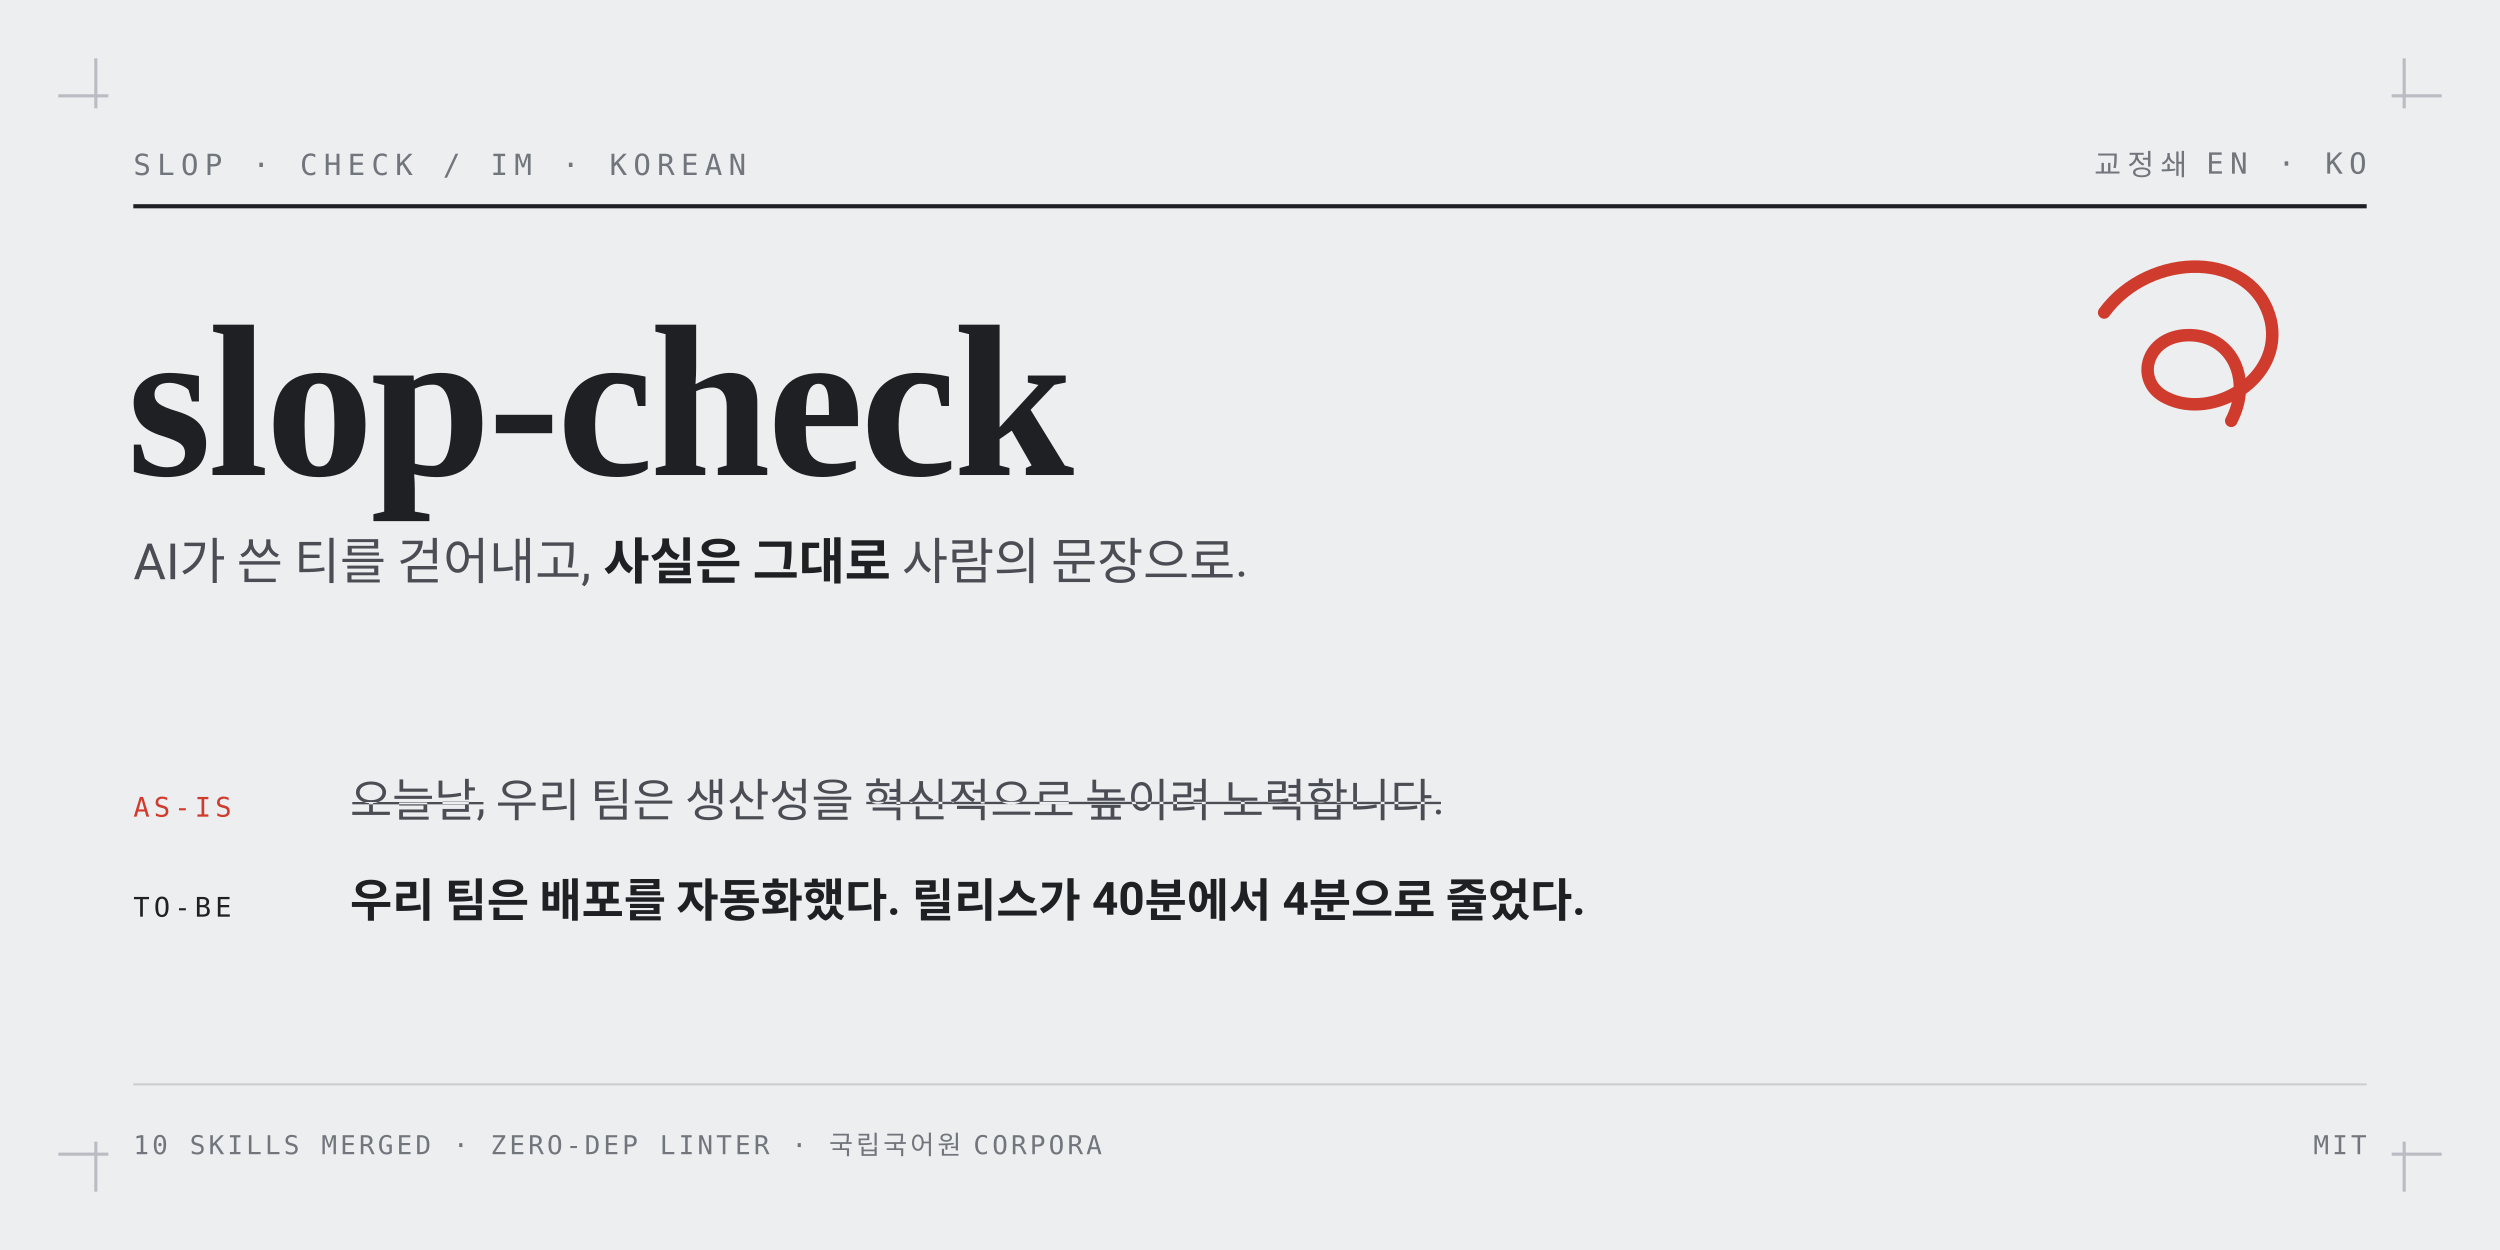
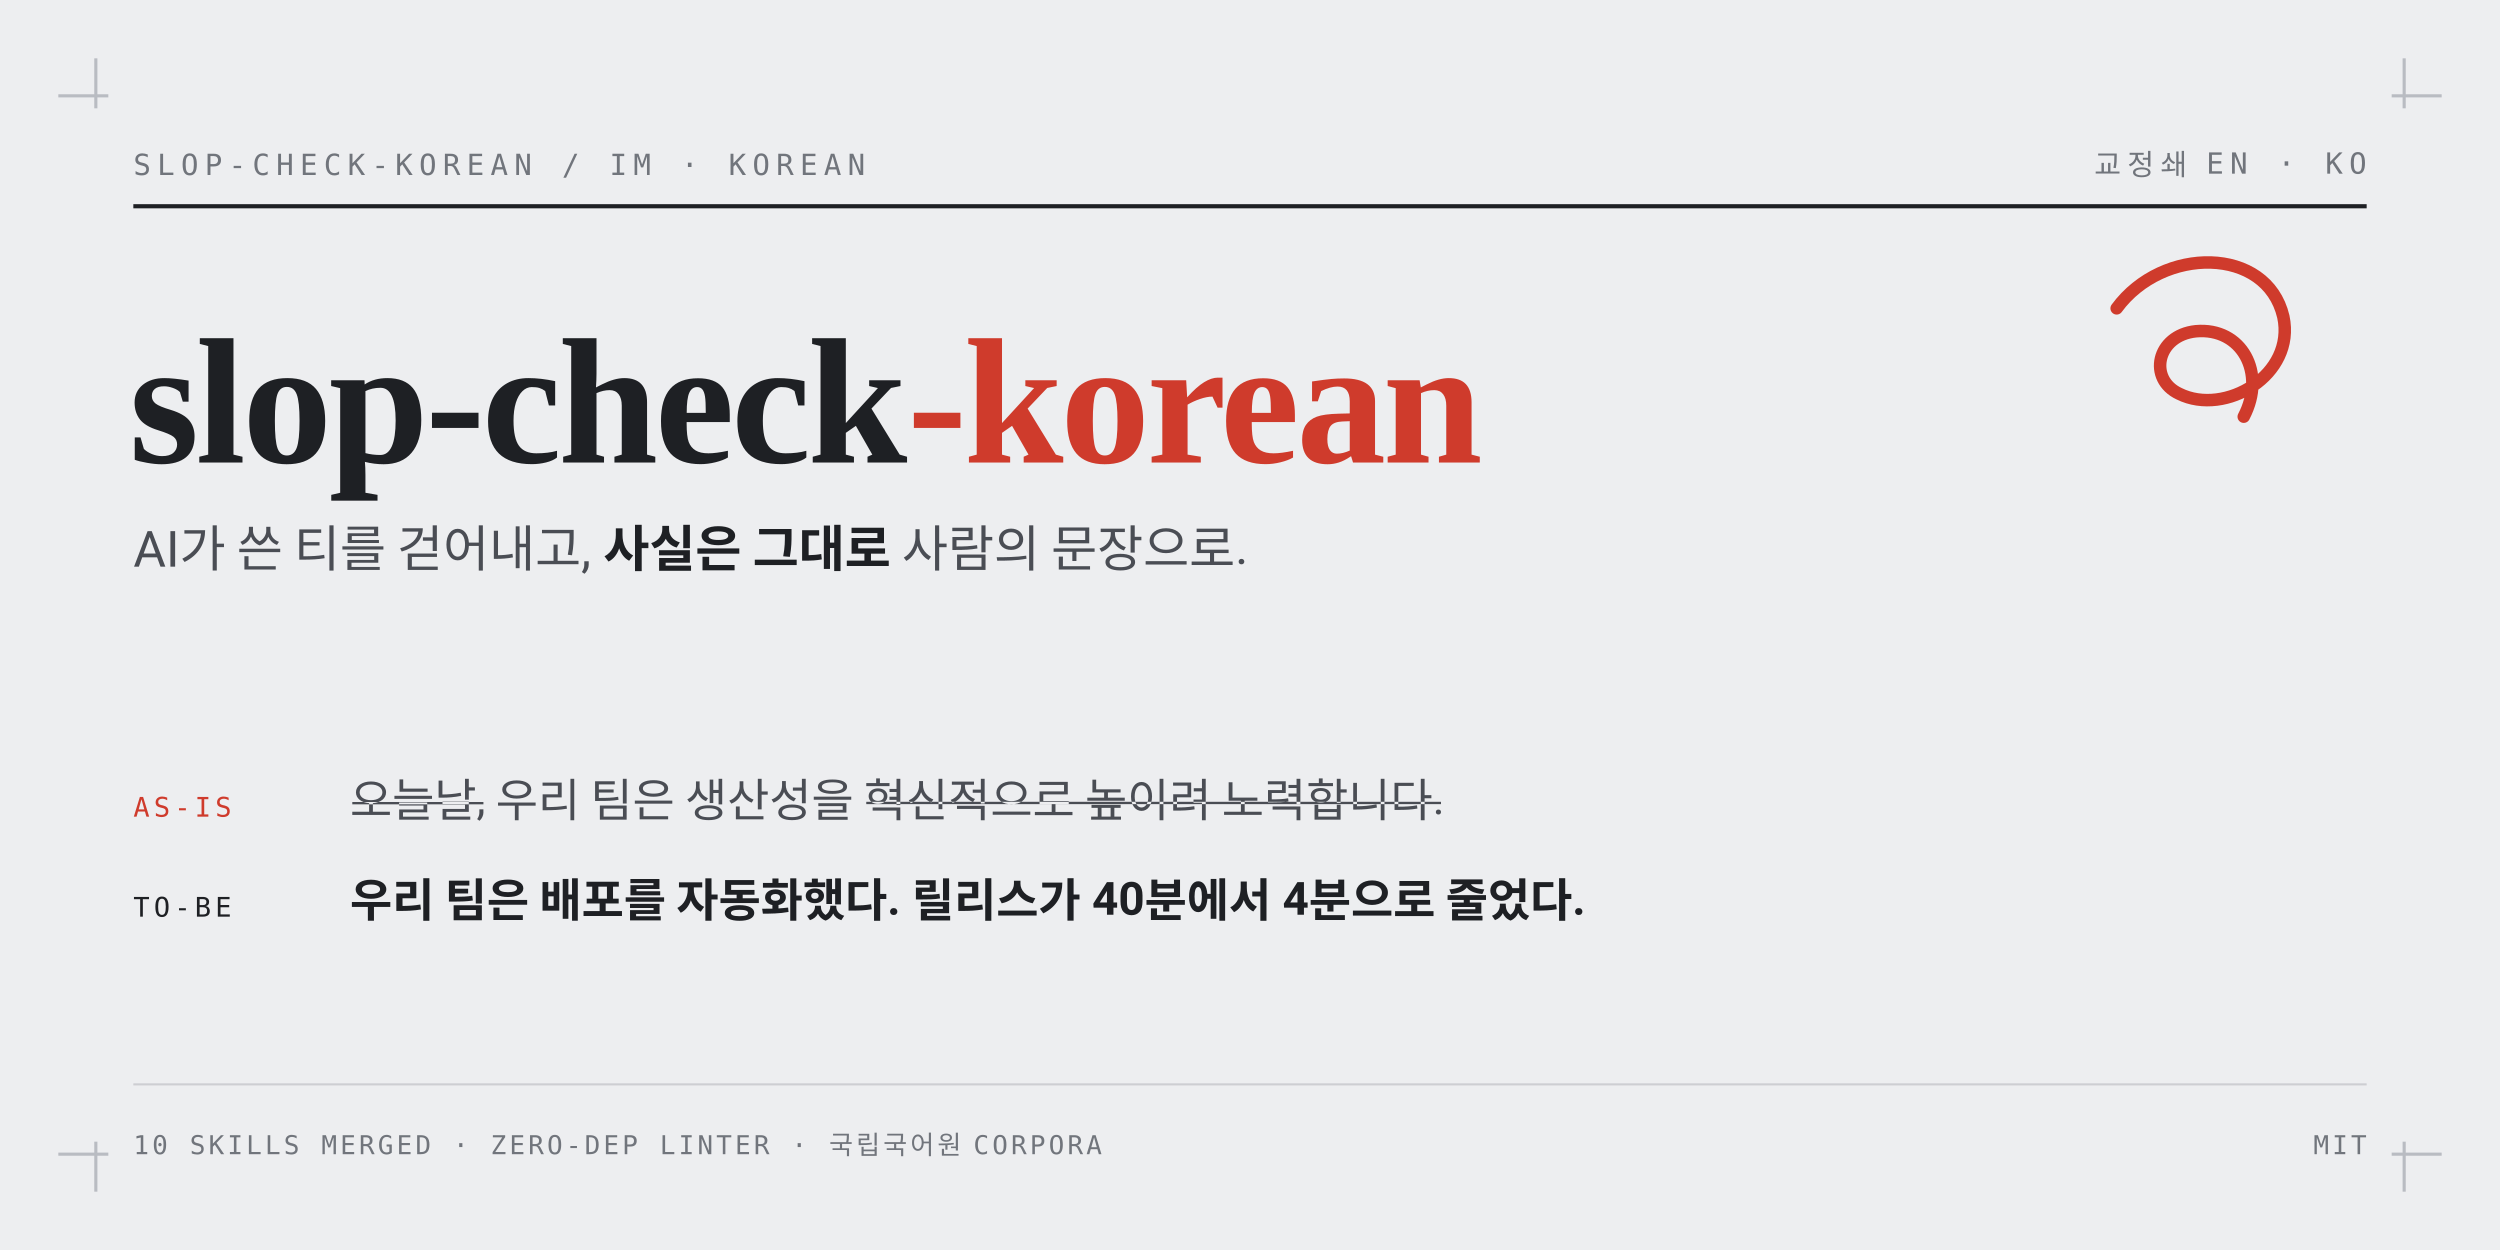
- <svg xmlns="http://www.w3.org/2000/svg" width="1200" height="600" viewBox="0 0 1200 600" role="img" aria-label="slop-check — AI가 쓴 티를 걷어내고 사람의 문장으로">
+ <svg xmlns="http://www.w3.org/2000/svg" width="1200" height="600" viewBox="0 0 1200 600" role="img" aria-label="slop-check-korean — AI가 쓴 티를 걷어내고 사람의 문장으로">
  <style>
    .serif{font-family:"Newsreader",Georgia,"Times New Roman",serif}
    .sans{font-family:-apple-system,BlinkMacSystemFont,"Segoe UI","Apple SD Gothic Neo","Malgun Gothic",Roboto,sans-serif}
    .mono{font-family:"IBM Plex Mono","SFMono-Regular",Consolas,Menlo,monospace}
    .strike{text-decoration:line-through;text-decoration-color:#cf3b2c;text-decoration-thickness:2px}
  </style>
  <rect x="0" y="0" width="1200" height="600" fill="#edeef0" />
  <g stroke="#b9bcc2" stroke-width="1.5">
    <path d="M28 46 H52 M46 28 V52" />
    <path d="M1172 46 H1148 M1154 28 V52" />
    <path d="M28 554 H52 M46 572 V548" />
    <path d="M1172 554 H1148 M1154 572 V548" />
  </g>
-   <text x="64" y="84" class="mono" font-size="14" letter-spacing="3" fill="#71757c">SLOP · CHECK  /  IM · KOREAN</text>
+   <text x="64" y="84" class="mono" font-size="14" letter-spacing="3" fill="#71757c">SLOP-CHECK-KOREAN  /  IM · KOREAN</text>
  <text x="1136" y="84" text-anchor="end" class="mono" font-size="14" letter-spacing="3" fill="#71757c">교정쇄  EN · KO</text>
  <rect x="64" y="98" width="1072" height="2" fill="#1e2024" />
-   <text x="61" y="228" class="serif" font-size="104" font-weight="600" letter-spacing="-1.5" fill="#1e2024">slop-check</text>
-   <text x="64" y="278" class="sans" font-size="24" fill="#4a4d54">AI가 쓴 티를 걷어내고, <tspan fill="#1e2024" font-weight="600">사실은 그대로</tspan> 사람의 문장으로.</text>
-   <path d="M1010 150 C 1032 120, 1082 120, 1090 154 C 1096 182, 1062 202, 1040 191 C 1025 184, 1029 163, 1048 161 C 1070 159, 1082 181, 1071 202" fill="none" stroke="#cf3b2c" stroke-width="6" stroke-linecap="round" />
+   <text x="62" y="222" class="serif" font-size="86" font-weight="600" letter-spacing="-1.5" fill="#1e2024">slop-check<tspan fill="#cf3b2c">-korean</tspan>
+   </text>
+   <text x="64" y="272" class="sans" font-size="24" fill="#4a4d54">AI가 쓴 티를 걷어내고, <tspan fill="#1e2024" font-weight="600">사실은 그대로</tspan> 사람의 문장으로.</text>
+   <path d="M1016 148 C 1038 118, 1088 118, 1096 152 C 1102 180, 1068 200, 1046 189 C 1031 182, 1035 161, 1054 159 C 1076 157, 1088 179, 1077 200" fill="none" stroke="#cf3b2c" stroke-width="6" stroke-linecap="round" />
  <g>
    <text x="64" y="392" class="mono" font-size="13" letter-spacing="2" fill="#cf3b2c">AS-IS</text>
    <text x="168" y="392" class="sans" font-size="22" fill="#4a4d54">
      <tspan class="strike">오늘날,</tspan> 우리 팀은 생산성을 <tspan class="strike">혁신적으로 높이려 노력합니다.</tspan>
    </text>
    <text x="64" y="440" class="mono" font-size="13" letter-spacing="2" fill="#1e2024">TO-BE</text>
    <text x="168" y="440" class="sans" font-size="22" font-weight="600" fill="#1e2024">우리 팀은 배포를 자동화했다. 릴리스가 40분에서 4분으로 줄었다.</text>
  </g>
  <rect x="64" y="520" width="1072" height="1" fill="#cdced2" />
  <text x="64" y="554" class="mono" font-size="12.5" letter-spacing="1.5" fill="#71757c">10 SKILLS MERGED · ZERO-DEP LINTER · 국립국어원 CORPORA</text>
  <text x="1136" y="554" text-anchor="end" class="mono" font-size="12.5" letter-spacing="1.5" fill="#71757c">MIT</text>
</svg>
